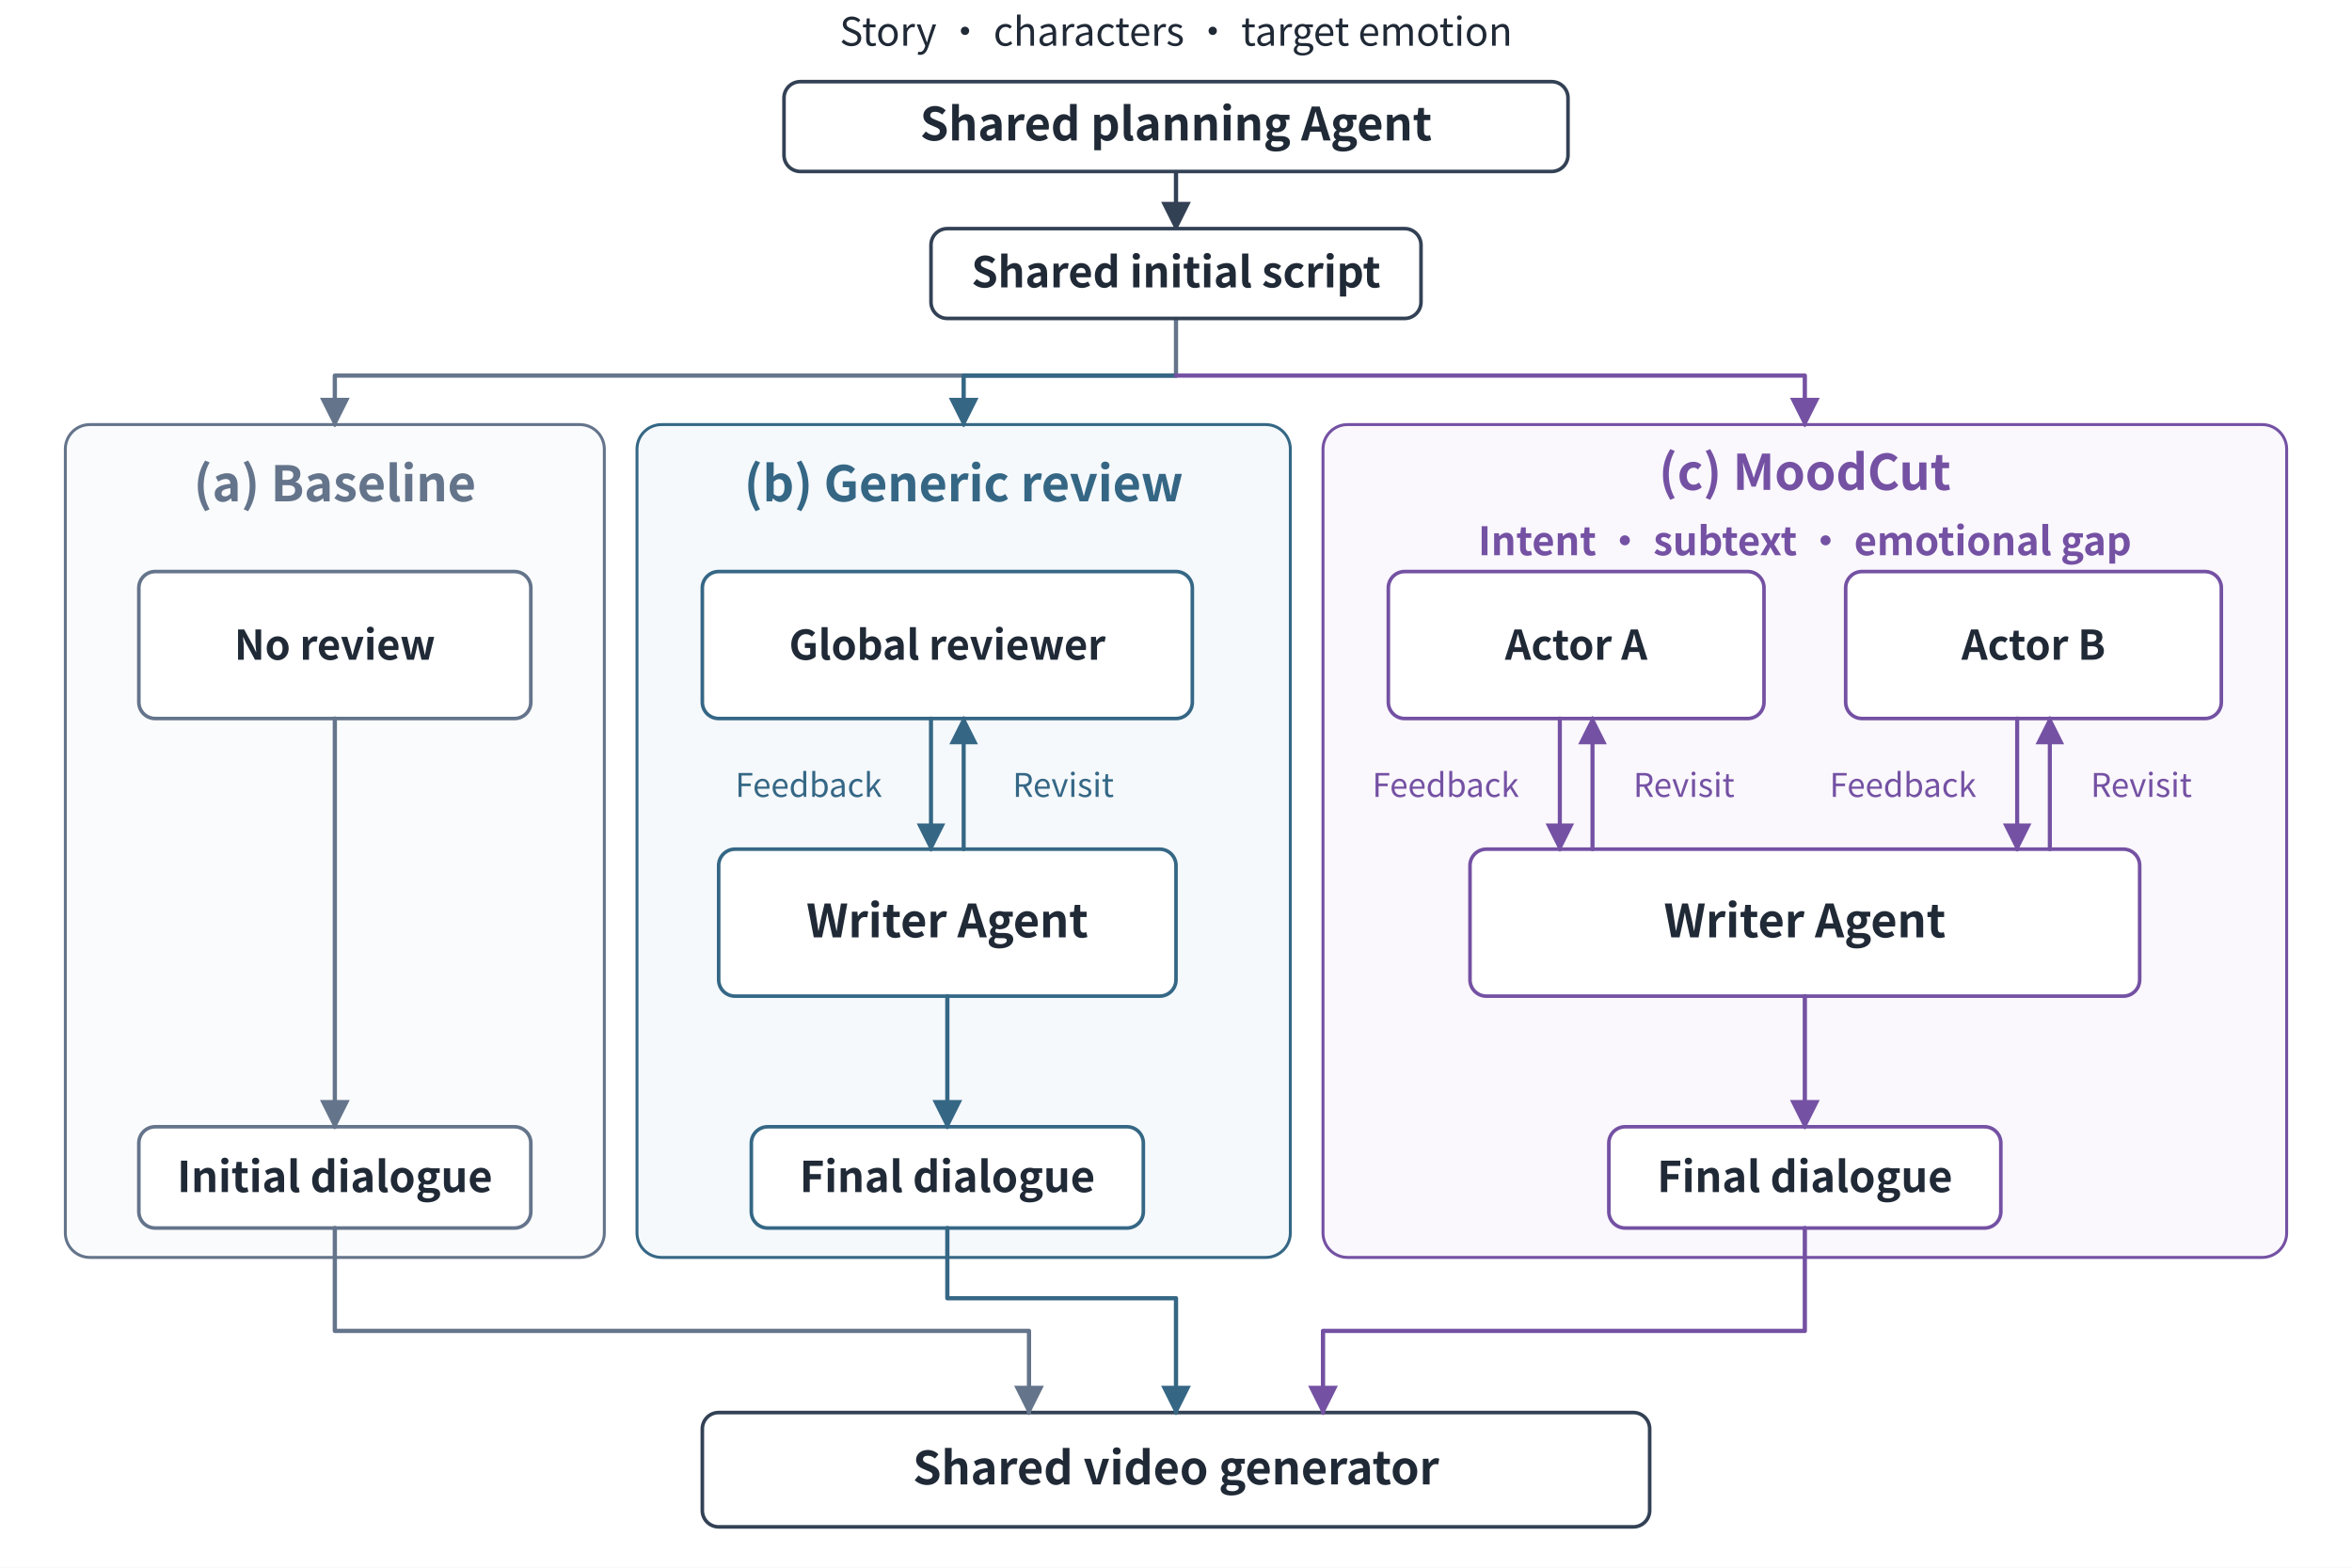
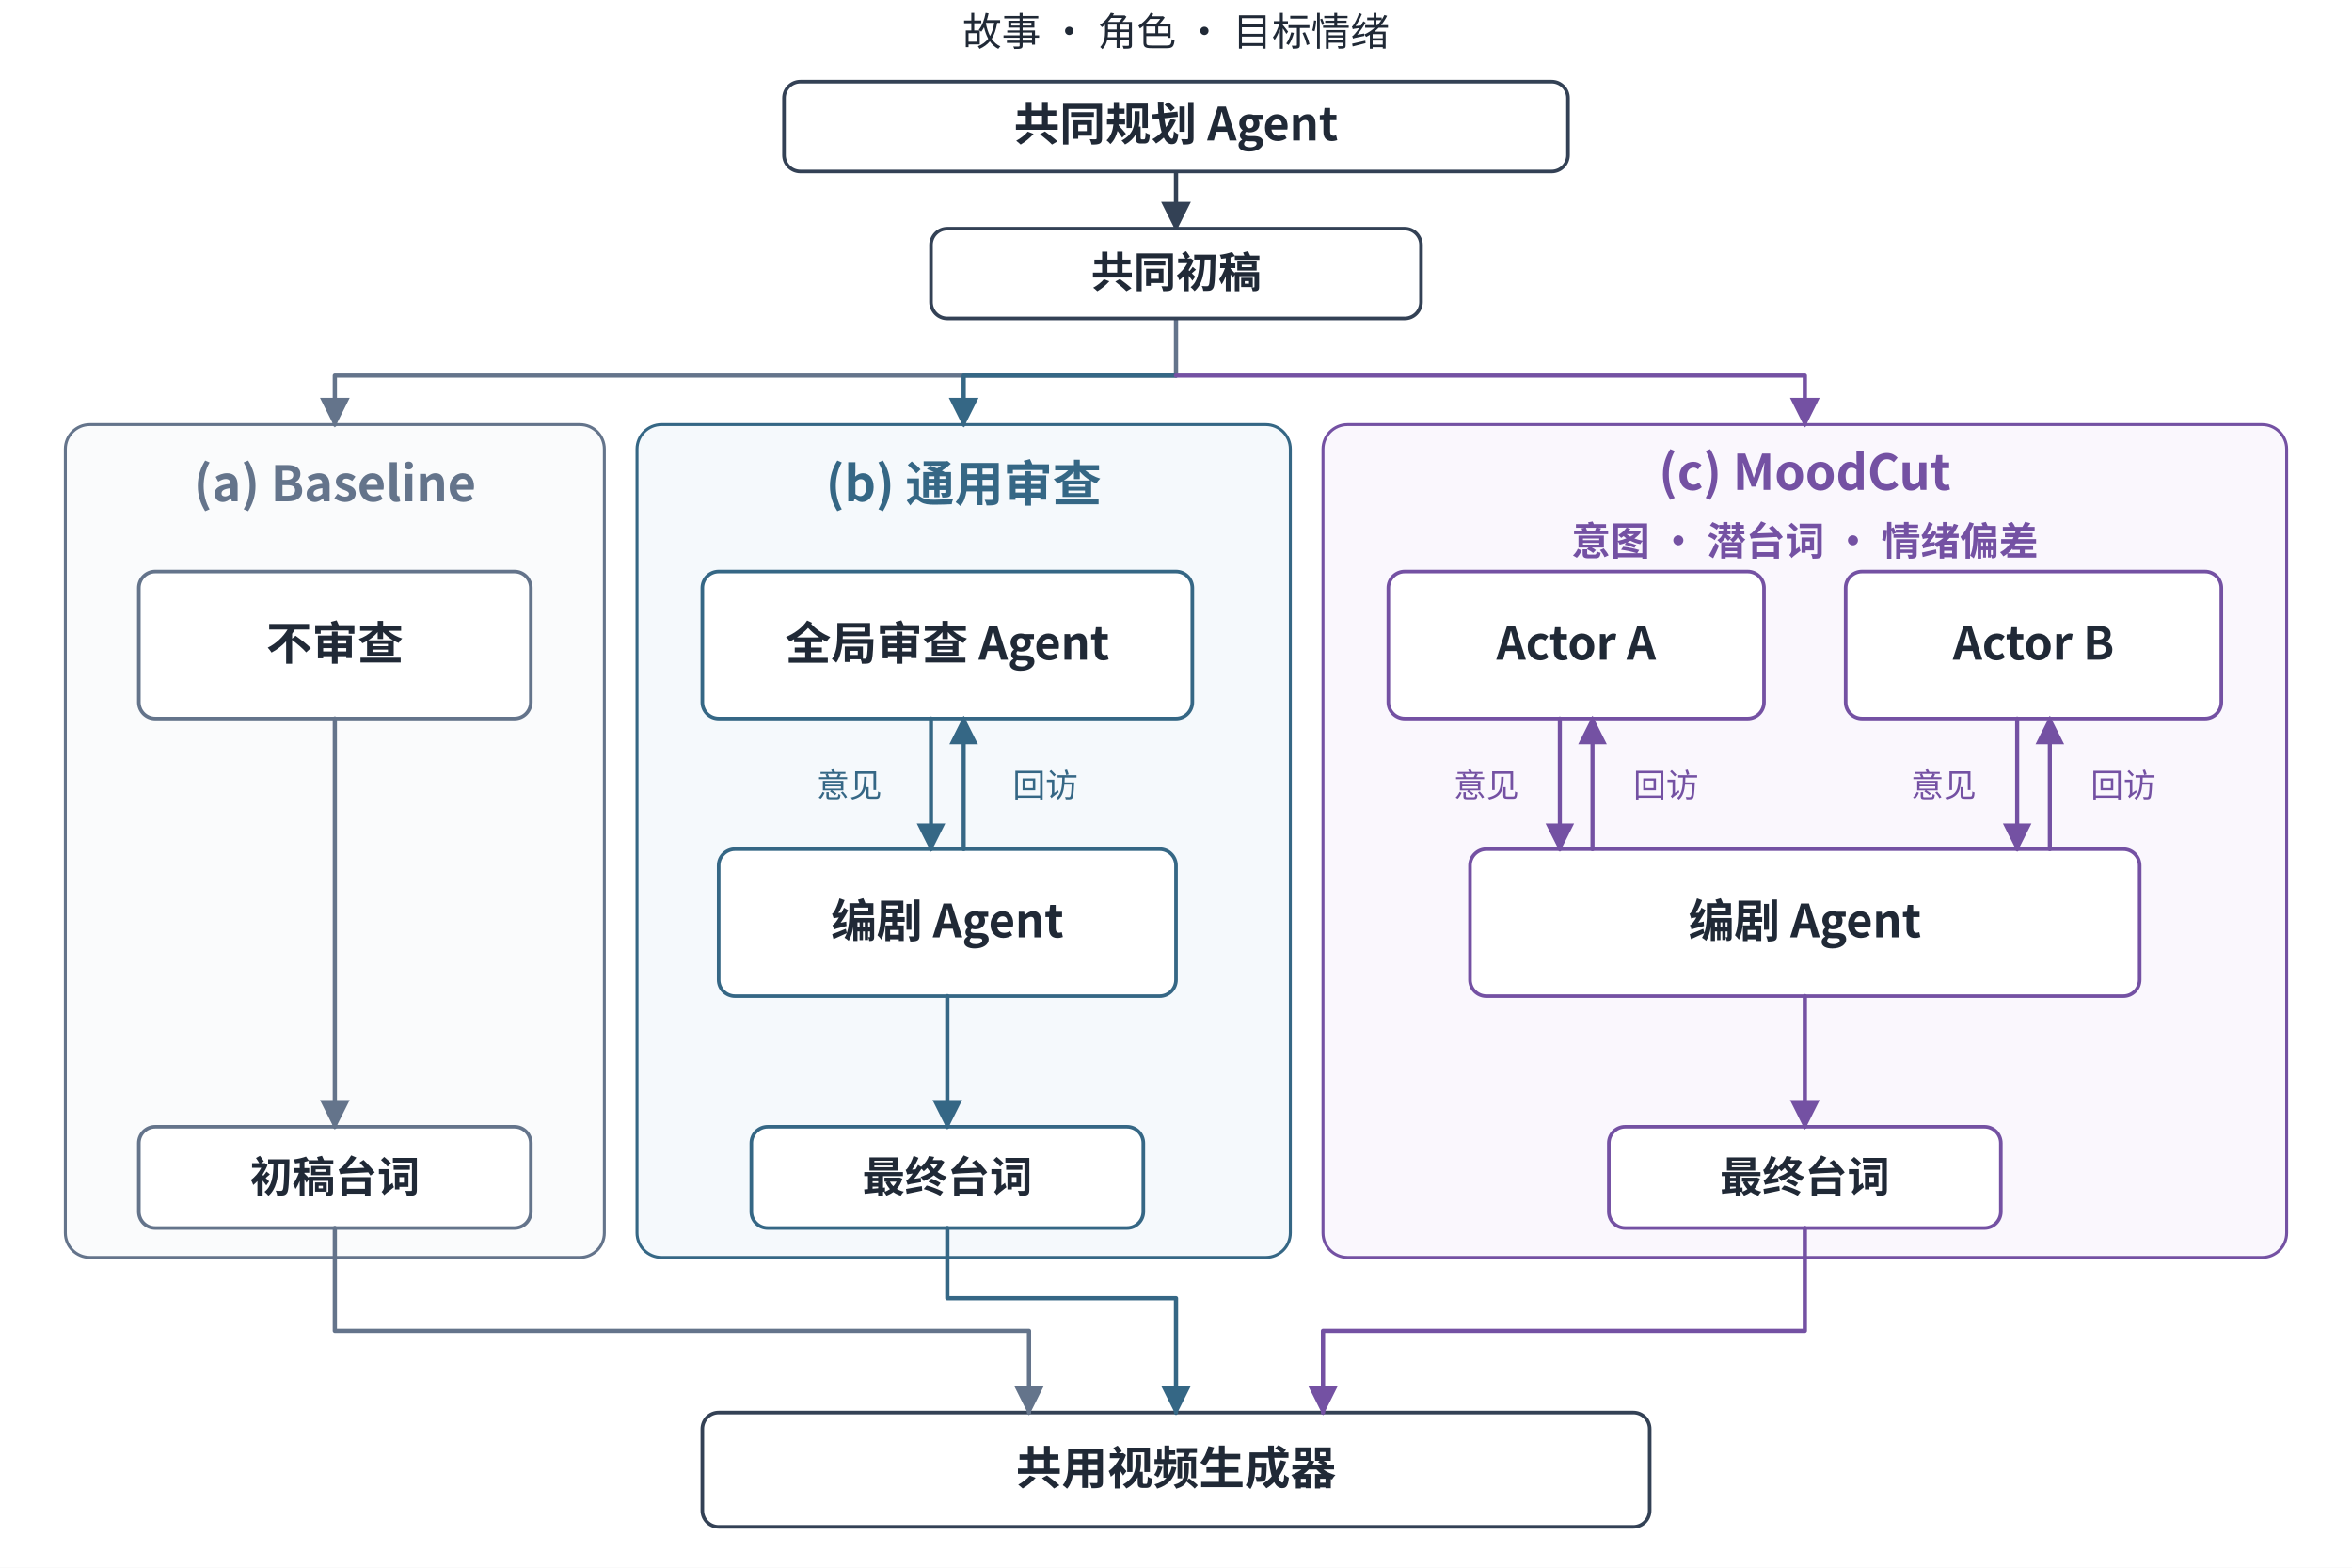
<svg xmlns="http://www.w3.org/2000/svg" width="1440" height="960" viewBox="0 0 1440 960" role="img" aria-labelledby="title desc">
  <defs>
    <marker id="arrow-ink" viewBox="0 0 10 10" refX="9" refY="5" markerWidth="7" markerHeight="7" orient="auto-start-reverse">
      <path d="M 0 0 L 10 5 L 0 10 z" fill="#334155" />
    </marker>
    <marker id="arrow-base" viewBox="0 0 10 10" refX="9" refY="5" markerWidth="7" markerHeight="7" orient="auto-start-reverse">
      <path d="M 0 0 L 10 5 L 0 10 z" fill="#64748b" />
    </marker>
    <marker id="arrow-blue" viewBox="0 0 10 10" refX="9" refY="5" markerWidth="7" markerHeight="7" orient="auto-start-reverse">
      <path d="M 0 0 L 10 5 L 0 10 z" fill="#356785" />
    </marker>
    <marker id="arrow-purple" viewBox="0 0 10 10" refX="9" refY="5" markerWidth="7" markerHeight="7" orient="auto-start-reverse">
      <path d="M 0 0 L 10 5 L 0 10 z" fill="#7451a3" />
    </marker>
  </defs>
  <rect width="1440" height="960" fill="white" />
  <g font-family="Microsoft YaHei, Noto Sans CJK SC, Arial, sans-serif" fill="#202936">
    <rect x="40" y="260" width="330" height="510" rx="15" fill="#fafbfc" stroke="#64748b" stroke-width="1.8" />
    <text x="205.0" y="307" text-anchor="middle" font-size="30" font-weight="650" fill="#64748b">(a) Baseline</text>
    <rect x="390" y="260" width="400" height="510" rx="15" fill="#f5f9fc" stroke="#356785" stroke-width="1.8" />
-     <text x="590.0" y="307" text-anchor="middle" font-size="30" font-weight="650" fill="#356785">(b) Generic review</text>
+     <text x="590.0" y="307" text-anchor="middle" font-size="30" font-weight="650" fill="#356785">(b) 通用审查</text>
    <rect x="810" y="260" width="590" height="510" rx="15" fill="#faf7fd" stroke="#7451a3" stroke-width="1.8" />
    <text x="1105.0" y="300" text-anchor="middle" font-size="30" font-weight="650" fill="#7451a3">(c) MoodCut</text>
    <path d="M720 195 V230 H205 V260" fill="none" stroke="#64748b" stroke-width="2.6" stroke-linecap="round" stroke-linejoin="round" marker-end="url(#arrow-base)" />
    <path d="M720 230 H590 V260" fill="none" stroke="#356785" stroke-width="2.6" stroke-linecap="round" stroke-linejoin="round" marker-end="url(#arrow-blue)" />
    <path d="M720 230 H1105 V260" fill="none" stroke="#7451a3" stroke-width="2.6" stroke-linecap="round" stroke-linejoin="round" marker-end="url(#arrow-purple)" />
-     <text x="1105" y="340" text-anchor="middle" font-size="24" font-weight="600" fill="#7451a3">Intent · subtext · emotional gap</text>
+     <text x="1105" y="340" text-anchor="middle" font-size="24" font-weight="600" fill="#7451a3">意图 · 潜台词 · 情绪偏差</text>
    <rect x="85" y="350" width="240" height="90" rx="10" fill="white" stroke="#64748b" stroke-width="2.2" />
-     <text x="205.0" y="404" text-anchor="middle" font-size="25" font-weight="600" fill="#202936">No review</text>
+     <text x="205.0" y="404" text-anchor="middle" font-size="28" font-weight="600" fill="#202936">不审查</text>
    <rect x="430" y="350" width="300" height="90" rx="10" fill="white" stroke="#356785" stroke-width="2.2" />
-     <text x="580.0" y="404" text-anchor="middle" font-size="25" font-weight="600" fill="#202936">Global reviewer</text>
+     <text x="580.0" y="404" text-anchor="middle" font-size="28" font-weight="600" fill="#202936">全局审查 Agent</text>
    <rect x="850" y="350" width="230" height="90" rx="10" fill="white" stroke="#7451a3" stroke-width="2.2" />
-     <text x="965.0" y="404" text-anchor="middle" font-size="25" font-weight="600" fill="#202936">Actor A</text>
+     <text x="965.0" y="404" text-anchor="middle" font-size="28" font-weight="600" fill="#202936">Actor A</text>
    <rect x="1130" y="350" width="230" height="90" rx="10" fill="white" stroke="#7451a3" stroke-width="2.2" />
-     <text x="1245.0" y="404" text-anchor="middle" font-size="25" font-weight="600" fill="#202936">Actor B</text>
+     <text x="1245.0" y="404" text-anchor="middle" font-size="28" font-weight="600" fill="#202936">Actor B</text>
    <rect x="440" y="520" width="280" height="90" rx="10" fill="white" stroke="#356785" stroke-width="2.2" />
-     <text x="580.0" y="574" text-anchor="middle" font-size="28" font-weight="600" fill="#202936">Writer Agent</text>
+     <text x="580.0" y="574" text-anchor="middle" font-size="28" font-weight="600" fill="#202936">编剧 Agent</text>
    <rect x="900" y="520" width="410" height="90" rx="10" fill="white" stroke="#7451a3" stroke-width="2.2" />
-     <text x="1105.0" y="574" text-anchor="middle" font-size="28" font-weight="600" fill="#202936">Writer Agent</text>
+     <text x="1105.0" y="574" text-anchor="middle" font-size="28" font-weight="600" fill="#202936">编剧 Agent</text>
    <rect x="85" y="690" width="240" height="62" rx="10" fill="white" stroke="#64748b" stroke-width="2.2" />
-     <text x="205.0" y="730.0" text-anchor="middle" font-size="26" font-weight="600" fill="#202936">Initial dialogue</text>
+     <text x="205.0" y="730.0" text-anchor="middle" font-size="26" font-weight="600" fill="#202936">初稿台词</text>
    <rect x="460" y="690" width="240" height="62" rx="10" fill="white" stroke="#356785" stroke-width="2.2" />
-     <text x="580.0" y="730.0" text-anchor="middle" font-size="26" font-weight="600" fill="#202936">Final dialogue</text>
+     <text x="580.0" y="730.0" text-anchor="middle" font-size="26" font-weight="600" fill="#202936">最终台词</text>
    <rect x="985" y="690" width="240" height="62" rx="10" fill="white" stroke="#7451a3" stroke-width="2.2" />
-     <text x="1105.0" y="730.0" text-anchor="middle" font-size="26" font-weight="600" fill="#202936">Final dialogue</text>
+     <text x="1105.0" y="730.0" text-anchor="middle" font-size="26" font-weight="600" fill="#202936">最终台词</text>
    <path d="M205 440 V690" fill="none" stroke="#64748b" stroke-width="2.6" stroke-linecap="round" stroke-linejoin="round" marker-end="url(#arrow-base)" />
    <path d="M580 610 V690" fill="none" stroke="#356785" stroke-width="2.6" stroke-linecap="round" stroke-linejoin="round" marker-end="url(#arrow-blue)" />
    <path d="M1105 610 V690" fill="none" stroke="#7451a3" stroke-width="2.6" stroke-linecap="round" stroke-linejoin="round" marker-end="url(#arrow-purple)" />
    <rect x="430" y="865" width="580" height="70" rx="10" fill="white" stroke="#334155" stroke-width="2.2" />
-     <text x="720.0" y="909" text-anchor="middle" font-size="28" font-weight="600" fill="#202936">Shared video generator</text>
+     <text x="720.0" y="909" text-anchor="middle" font-size="28" font-weight="600" fill="#202936">共用视频生成器</text>
    <path d="M205 752 V815 H630 V865" fill="none" stroke="#64748b" stroke-width="2.6" stroke-linecap="round" stroke-linejoin="round" marker-end="url(#arrow-base)" />
    <path d="M580 752 V795 H720 V865" fill="none" stroke="#356785" stroke-width="2.6" stroke-linecap="round" stroke-linejoin="round" marker-end="url(#arrow-blue)" />
    <path d="M1105 752 V815 H810 V865" fill="none" stroke="#7451a3" stroke-width="2.6" stroke-linecap="round" stroke-linejoin="round" marker-end="url(#arrow-purple)" />
-     <text x="720" y="28" text-anchor="middle" font-size="24" font-weight="400">Story · characters · target emotion</text>
+     <text x="720" y="28" text-anchor="middle" font-size="24" font-weight="400">故事 · 角色 · 目标情绪</text>
    <rect x="480" y="50" width="480" height="55" rx="10" fill="white" stroke="#334155" stroke-width="2.2" />
-     <text x="720" y="86" text-anchor="middle" font-size="28" font-weight="600">Shared planning Agent</text>
+     <text x="720" y="86" text-anchor="middle" font-size="28" font-weight="600">共同规划 Agent</text>
    <path d="M720 105 V140" fill="none" stroke="#334155" stroke-width="2.6" marker-end="url(#arrow-ink)" />
    <rect x="570" y="140" width="300" height="55" rx="10" fill="white" stroke="#334155" stroke-width="2.2" />
-     <text x="720" y="176" text-anchor="middle" font-size="26" font-weight="600">Shared initial script</text>
+     <text x="720" y="176" text-anchor="middle" font-size="26" font-weight="600">共同初稿</text>
    <path d="M570 440 V520" fill="none" stroke="#356785" stroke-width="2.5" stroke-linecap="round" marker-end="url(#arrow-blue)" />
    <path d="M590 520 V440" fill="none" stroke="#356785" stroke-width="2.5" stroke-linecap="round" marker-end="url(#arrow-blue)" />
-     <text x="540" y="488" text-anchor="end" font-size="20" font-weight="400" fill="#356785">Feedback</text>
-     <text x="620" y="488" text-anchor="start" font-size="20" font-weight="400" fill="#356785">Revisit</text>
+     <text x="540" y="488" text-anchor="end" font-size="20" font-weight="400" fill="#356785">意见</text>
+     <text x="620" y="488" text-anchor="start" font-size="20" font-weight="400" fill="#356785">回访</text>
    <path d="M955 440 V520" fill="none" stroke="#7451a3" stroke-width="2.5" stroke-linecap="round" marker-end="url(#arrow-purple)" />
    <path d="M975 520 V440" fill="none" stroke="#7451a3" stroke-width="2.5" stroke-linecap="round" marker-end="url(#arrow-purple)" />
-     <text x="930" y="488" text-anchor="end" font-size="20" font-weight="400" fill="#7451a3">Feedback</text>
-     <text x="1000" y="488" text-anchor="start" font-size="20" font-weight="400" fill="#7451a3">Revisit</text>
+     <text x="930" y="488" text-anchor="end" font-size="20" font-weight="400" fill="#7451a3">意见</text>
+     <text x="1000" y="488" text-anchor="start" font-size="20" font-weight="400" fill="#7451a3">回访</text>
    <path d="M1235 440 V520" fill="none" stroke="#7451a3" stroke-width="2.5" stroke-linecap="round" marker-end="url(#arrow-purple)" />
    <path d="M1255 520 V440" fill="none" stroke="#7451a3" stroke-width="2.5" stroke-linecap="round" marker-end="url(#arrow-purple)" />
-     <text x="1210" y="488" text-anchor="end" font-size="20" font-weight="400" fill="#7451a3">Feedback</text>
-     <text x="1280" y="488" text-anchor="start" font-size="20" font-weight="400" fill="#7451a3">Revisit</text>
+     <text x="1210" y="488" text-anchor="end" font-size="20" font-weight="400" fill="#7451a3">意见</text>
+     <text x="1280" y="488" text-anchor="start" font-size="20" font-weight="400" fill="#7451a3">回访</text>
  </g>
</svg>
